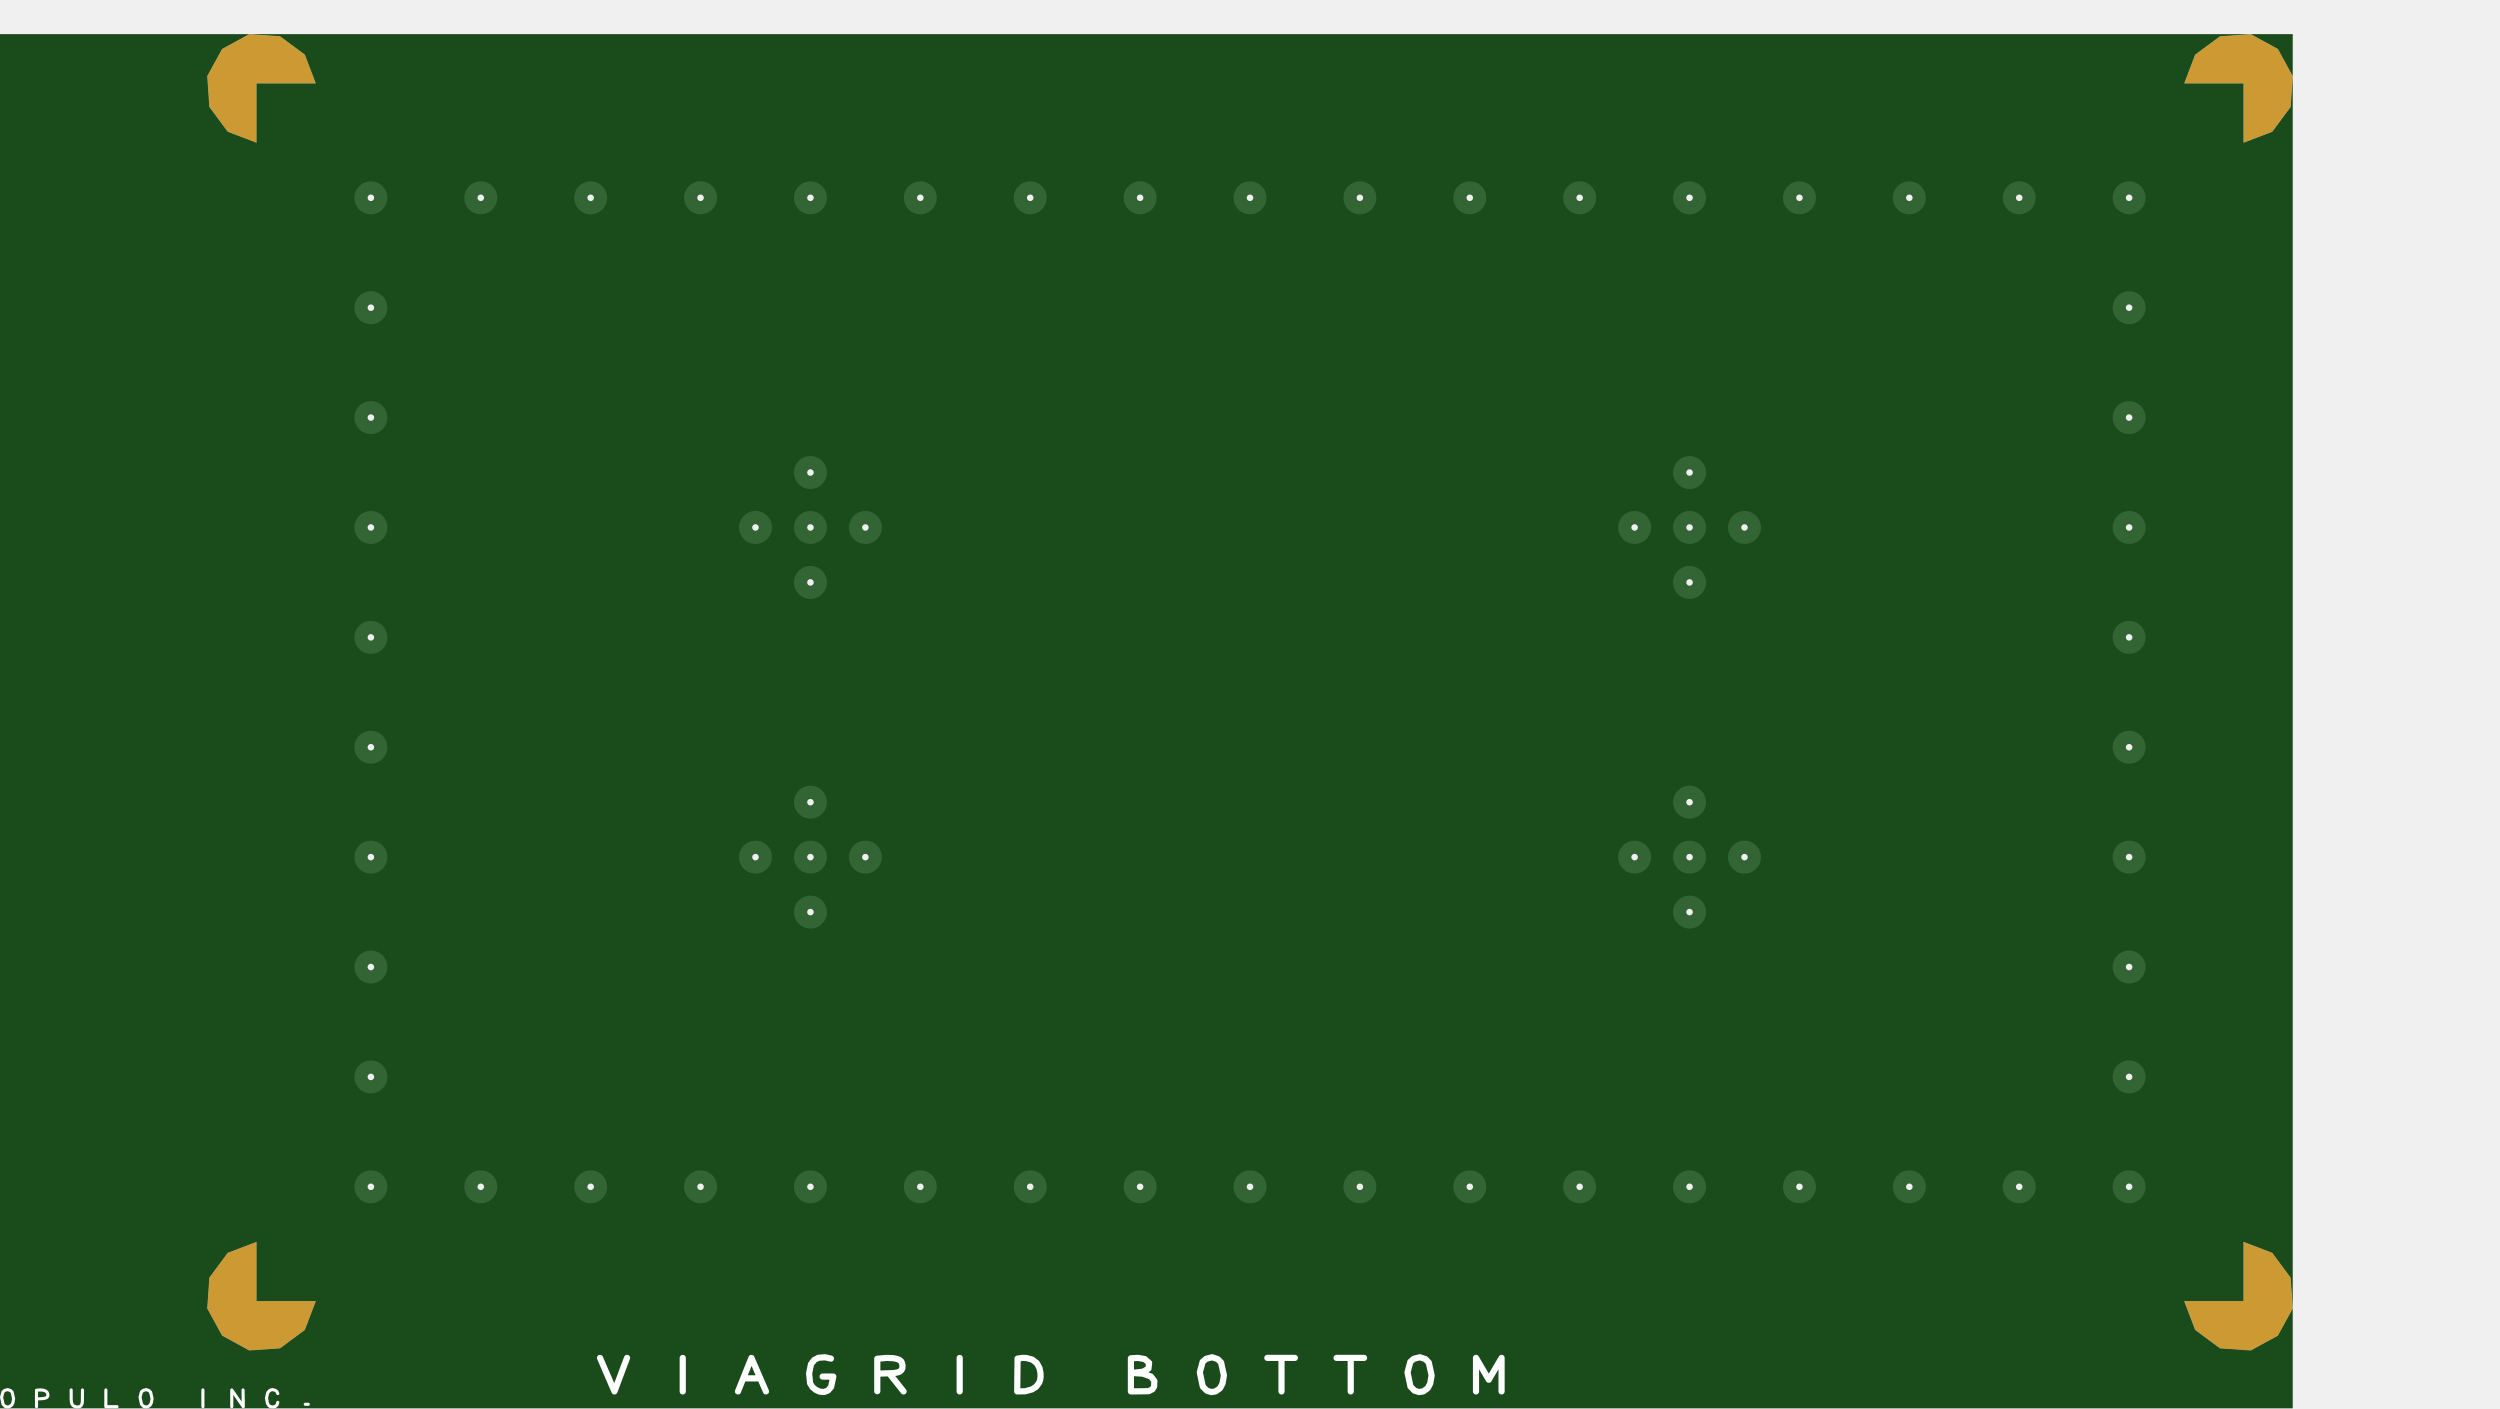
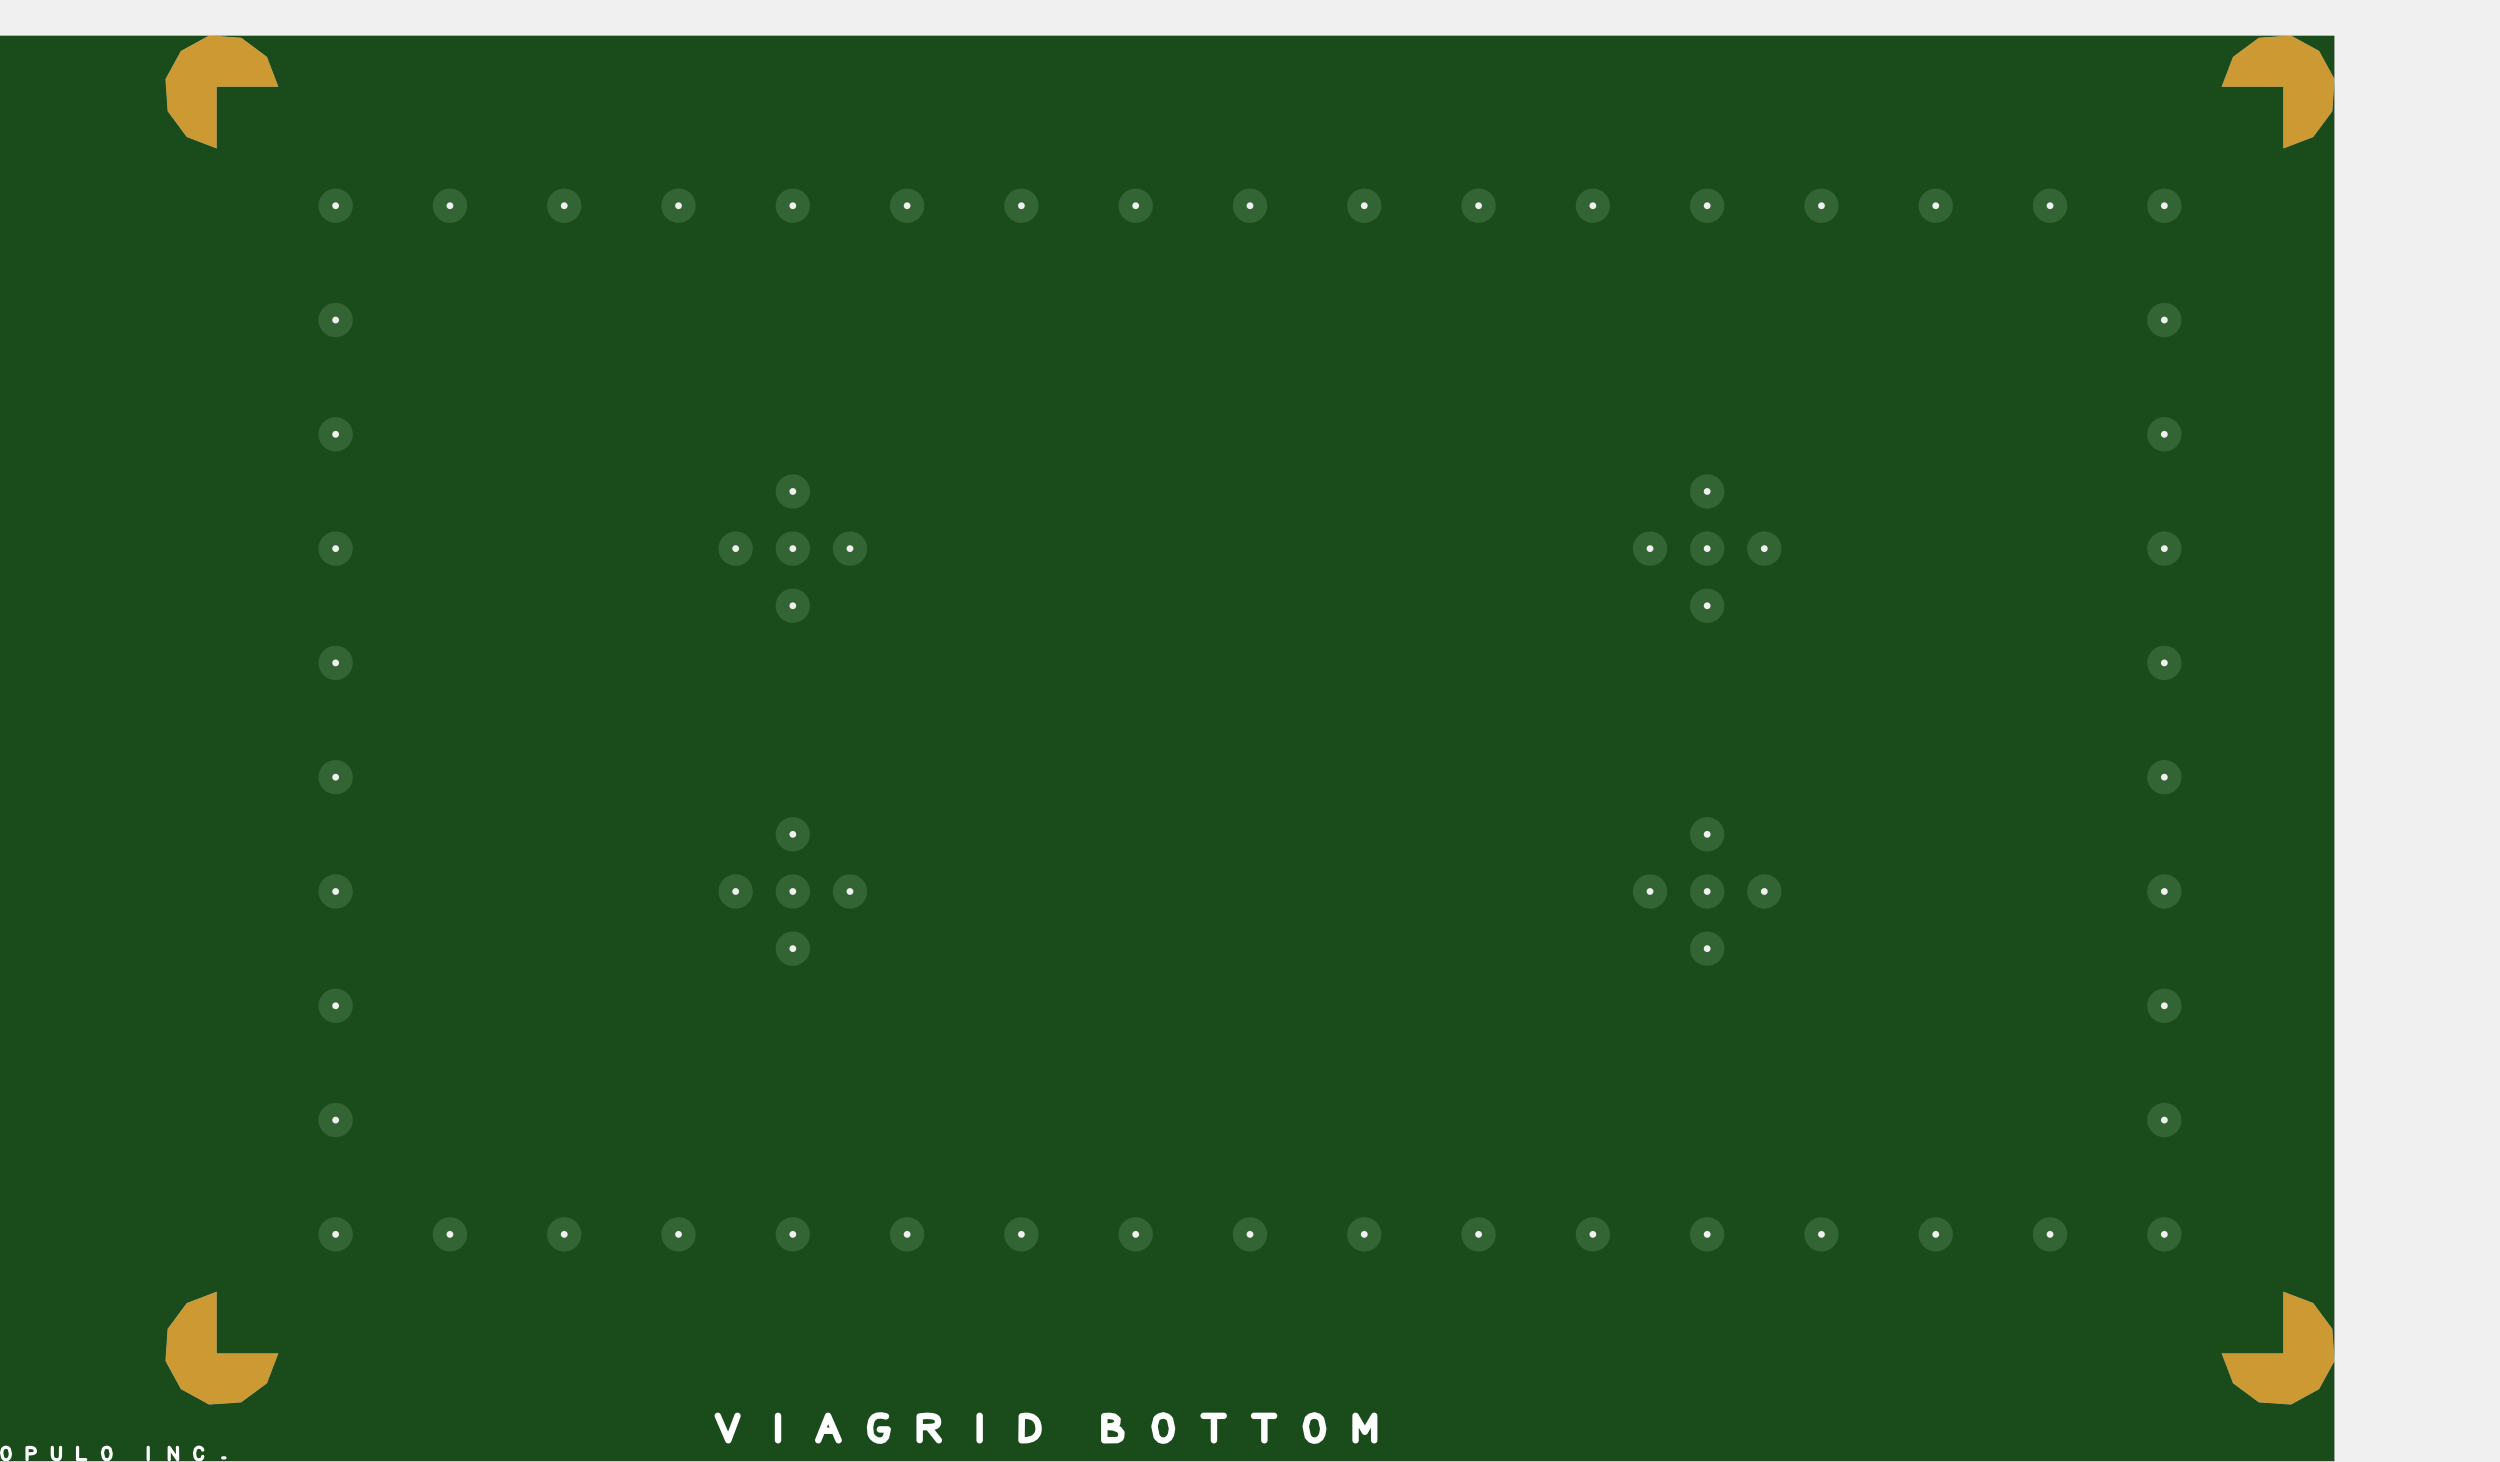
- <svg xmlns="http://www.w3.org/2000/svg" xmlns:xlink="http://www.w3.org/1999/xlink" version="1.1" stroke-linecap="round" stroke-linejoin="round" stroke-width="0" fill-rule="evenodd" clip-rule="evenodd" id="Z_bxb2PFnFPs_bottom" viewBox="-6874.792 -90.219 113749.585 64090.219" width="113.75mm" height="64.09mm">
+ <svg xmlns="http://www.w3.org/2000/svg" xmlns:xlink="http://www.w3.org/1999/xlink" version="1.1" stroke-linecap="round" stroke-linejoin="round" stroke-width="0" fill-rule="evenodd" clip-rule="evenodd" id="Tqj9TzU8t1WA_bottom" viewBox="-4683.449 65.754 109366.897 63934.247" width="109.367mm" height="63.934mm">
  <defs>
-     <style>.Z_bxb2PFnFPs_fr4 {color: #666666;}
- .Z_bxb2PFnFPs_cu {color: #cccccc;}
- .Z_bxb2PFnFPs_cf {color: #cc9933;}
- .Z_bxb2PFnFPs_sm {color: #004200; opacity: 0.749;}
- .Z_bxb2PFnFPs_ss {color: #ffffff;}
- .Z_bxb2PFnFPs_sp {color: #999999;}
- .Z_bxb2PFnFPs_out {color: #000000;}</style>
-     <circle cx="0" cy="0" r="750" id="bzx1utbJ7mVH_pad-10" />
-     <circle cx="0" cy="0" r="150" id="S708NTp1bdPb_pad-10" />
-     <g id="Z_bxb2PFnFPs_bottom_copper">
+     <style>.Tqj9TzU8t1WA_fr4 {color: #666666;}
+ .Tqj9TzU8t1WA_cu {color: #cccccc;}
+ .Tqj9TzU8t1WA_cf {color: #cc9933;}
+ .Tqj9TzU8t1WA_sm {color: #004200; opacity: 0.749;}
+ .Tqj9TzU8t1WA_ss {color: #ffffff;}
+ .Tqj9TzU8t1WA_sp {color: #999999;}
+ .Tqj9TzU8t1WA_out {color: #000000;}</style>
+     <circle cx="0" cy="0" r="750" id="ZumSgtnOKs-R_pad-10" />
+     <circle cx="0" cy="0" r="150" id="XJJ0CYx9HquJ_pad-10" />
+     <g id="Tqj9TzU8t1WA_bottom_copper">
      <path d="M 92500.001 60200 95200 60200 95199.997 57499.999 96515.645 58001.794 97353.532 59133.459 97449.544 60538.273 96773.416 61773.414 95538.276 62449.542 94133.462 62353.531 93001.796 61515.643 92500.001 60199.998 92500.001 60200" />
      <path d="M 95200 7499.999 95200 4800 92499.999 4800.003 93001.794 3484.355 94133.459 2646.468 95538.273 2550.456 96773.414 3226.584 97449.542 4461.724 97353.531 5866.538 96515.643 6998.204 95199.998 7499.999 95200 7499.999" />
      <path d="M 4800 57500.001 4800 60200 7500 60199.996 6998.204 61515.645 5866.539 62353.532 4461.725 62449.543 3226.585 61773.415 2550.457 60538.275 2646.468 59133.461 3484.355 58001.796 4800 57500 4800 57500.001" />
      <path d="M 7500 4800 4800 4800 4800.004 7500 3484.356 6998.205 2646.469 5866.54 2550.457 4461.725 3226.585 3226.585 4461.725 2550.457 5866.54 2646.469 6998.205 3484.356 7500 4800.001 7500 4800" />
-       <use xlink:href="#bzx1utbJ7mVH_pad-10" x="32500" y="25000" />
-       <use xlink:href="#bzx1utbJ7mVH_pad-10" x="40000" y="10000" />
-       <use xlink:href="#bzx1utbJ7mVH_pad-10" x="80000" y="10000" />
-       <use xlink:href="#bzx1utbJ7mVH_pad-10" x="10000" y="25000" />
-       <use xlink:href="#bzx1utbJ7mVH_pad-10" x="90000" y="50000" />
-       <use xlink:href="#bzx1utbJ7mVH_pad-10" x="90000" y="30000" />
-       <use xlink:href="#bzx1utbJ7mVH_pad-10" x="25000" y="55000" />
-       <use xlink:href="#bzx1utbJ7mVH_pad-10" x="10000" y="35000" />
-       <use xlink:href="#bzx1utbJ7mVH_pad-10" x="32500" y="40000" />
-       <use xlink:href="#bzx1utbJ7mVH_pad-10" x="90000" y="10000" />
-       <use xlink:href="#bzx1utbJ7mVH_pad-10" x="30000" y="25000" />
-       <use xlink:href="#bzx1utbJ7mVH_pad-10" x="10000" y="50000" />
-       <use xlink:href="#bzx1utbJ7mVH_pad-10" x="55000" y="55000" />
-       <use xlink:href="#bzx1utbJ7mVH_pad-10" x="20000" y="10000" />
-       <use xlink:href="#bzx1utbJ7mVH_pad-10" x="65000" y="10000" />
-       <use xlink:href="#bzx1utbJ7mVH_pad-10" x="25000" y="10000" />
-       <use xlink:href="#bzx1utbJ7mVH_pad-10" x="30000" y="55000" />
-       <use xlink:href="#bzx1utbJ7mVH_pad-10" x="72500" y="25000" />
-       <use xlink:href="#bzx1utbJ7mVH_pad-10" x="67500" y="40000" />
-       <use xlink:href="#bzx1utbJ7mVH_pad-10" x="10000" y="10000" />
-       <use xlink:href="#bzx1utbJ7mVH_pad-10" x="15000" y="55000" />
-       <use xlink:href="#bzx1utbJ7mVH_pad-10" x="55000" y="10000" />
-       <use xlink:href="#bzx1utbJ7mVH_pad-10" x="10000" y="55000" />
-       <use xlink:href="#bzx1utbJ7mVH_pad-10" x="70000" y="42500" />
-       <use xlink:href="#bzx1utbJ7mVH_pad-10" x="75000" y="55000" />
-       <use xlink:href="#bzx1utbJ7mVH_pad-10" x="60000" y="10000" />
-       <use xlink:href="#bzx1utbJ7mVH_pad-10" x="90000" y="15000" />
-       <use xlink:href="#bzx1utbJ7mVH_pad-10" x="30000" y="27500" />
-       <use xlink:href="#bzx1utbJ7mVH_pad-10" x="30000" y="22500" />
-       <use xlink:href="#bzx1utbJ7mVH_pad-10" x="45000" y="55000" />
-       <use xlink:href="#bzx1utbJ7mVH_pad-10" x="67500" y="25000" />
-       <use xlink:href="#bzx1utbJ7mVH_pad-10" x="40000" y="55000" />
-       <use xlink:href="#bzx1utbJ7mVH_pad-10" x="72500" y="40000" />
-       <use xlink:href="#bzx1utbJ7mVH_pad-10" x="65000" y="55000" />
-       <use xlink:href="#bzx1utbJ7mVH_pad-10" x="45000" y="10000" />
-       <use xlink:href="#bzx1utbJ7mVH_pad-10" x="10000" y="45000" />
-       <use xlink:href="#bzx1utbJ7mVH_pad-10" x="50000" y="10000" />
-       <use xlink:href="#bzx1utbJ7mVH_pad-10" x="70000" y="55000" />
-       <use xlink:href="#bzx1utbJ7mVH_pad-10" x="90000" y="40000" />
-       <use xlink:href="#bzx1utbJ7mVH_pad-10" x="85000" y="55000" />
-       <use xlink:href="#bzx1utbJ7mVH_pad-10" x="35000" y="55000" />
-       <use xlink:href="#bzx1utbJ7mVH_pad-10" x="30000" y="42500" />
-       <use xlink:href="#bzx1utbJ7mVH_pad-10" x="90000" y="35000" />
-       <use xlink:href="#bzx1utbJ7mVH_pad-10" x="80000" y="55000" />
-       <use xlink:href="#bzx1utbJ7mVH_pad-10" x="90000" y="20000" />
-       <use xlink:href="#bzx1utbJ7mVH_pad-10" x="60000" y="55000" />
-       <use xlink:href="#bzx1utbJ7mVH_pad-10" x="10000" y="30000" />
-       <use xlink:href="#bzx1utbJ7mVH_pad-10" x="75000" y="10000" />
-       <use xlink:href="#bzx1utbJ7mVH_pad-10" x="30000" y="37500" />
-       <use xlink:href="#bzx1utbJ7mVH_pad-10" x="90000" y="25000" />
-       <use xlink:href="#bzx1utbJ7mVH_pad-10" x="15000" y="10000" />
-       <use xlink:href="#bzx1utbJ7mVH_pad-10" x="90000" y="45000" />
-       <use xlink:href="#bzx1utbJ7mVH_pad-10" x="70000" y="25000" />
-       <use xlink:href="#bzx1utbJ7mVH_pad-10" x="10000" y="20000" />
-       <use xlink:href="#bzx1utbJ7mVH_pad-10" x="85000" y="10000" />
-       <use xlink:href="#bzx1utbJ7mVH_pad-10" x="70000" y="22500" />
-       <use xlink:href="#bzx1utbJ7mVH_pad-10" x="70000" y="37500" />
-       <use xlink:href="#bzx1utbJ7mVH_pad-10" x="70000" y="40000" />
-       <use xlink:href="#bzx1utbJ7mVH_pad-10" x="10000" y="15000" />
-       <use xlink:href="#bzx1utbJ7mVH_pad-10" x="90000" y="55000" />
-       <use xlink:href="#bzx1utbJ7mVH_pad-10" x="50000" y="55000" />
-       <use xlink:href="#bzx1utbJ7mVH_pad-10" x="30000" y="40000" />
-       <use xlink:href="#bzx1utbJ7mVH_pad-10" x="20000" y="55000" />
-       <use xlink:href="#bzx1utbJ7mVH_pad-10" x="10000" y="40000" />
-       <use xlink:href="#bzx1utbJ7mVH_pad-10" x="35000" y="10000" />
-       <use xlink:href="#bzx1utbJ7mVH_pad-10" x="30000" y="10000" />
-       <use xlink:href="#bzx1utbJ7mVH_pad-10" x="70000" y="10000" />
-       <use xlink:href="#bzx1utbJ7mVH_pad-10" x="70000" y="27500" />
-       <use xlink:href="#bzx1utbJ7mVH_pad-10" x="27500" y="25000" />
-       <use xlink:href="#bzx1utbJ7mVH_pad-10" x="27500" y="40000" />
+       <use xlink:href="#ZumSgtnOKs-R_pad-10" x="32500" y="25000" />
+       <use xlink:href="#ZumSgtnOKs-R_pad-10" x="40000" y="10000" />
+       <use xlink:href="#ZumSgtnOKs-R_pad-10" x="80000" y="10000" />
+       <use xlink:href="#ZumSgtnOKs-R_pad-10" x="10000" y="25000" />
+       <use xlink:href="#ZumSgtnOKs-R_pad-10" x="90000" y="50000" />
+       <use xlink:href="#ZumSgtnOKs-R_pad-10" x="90000" y="30000" />
+       <use xlink:href="#ZumSgtnOKs-R_pad-10" x="25000" y="55000" />
+       <use xlink:href="#ZumSgtnOKs-R_pad-10" x="10000" y="35000" />
+       <use xlink:href="#ZumSgtnOKs-R_pad-10" x="32500" y="40000" />
+       <use xlink:href="#ZumSgtnOKs-R_pad-10" x="90000" y="10000" />
+       <use xlink:href="#ZumSgtnOKs-R_pad-10" x="30000" y="25000" />
+       <use xlink:href="#ZumSgtnOKs-R_pad-10" x="10000" y="50000" />
+       <use xlink:href="#ZumSgtnOKs-R_pad-10" x="55000" y="55000" />
+       <use xlink:href="#ZumSgtnOKs-R_pad-10" x="20000" y="10000" />
+       <use xlink:href="#ZumSgtnOKs-R_pad-10" x="65000" y="10000" />
+       <use xlink:href="#ZumSgtnOKs-R_pad-10" x="25000" y="10000" />
+       <use xlink:href="#ZumSgtnOKs-R_pad-10" x="30000" y="55000" />
+       <use xlink:href="#ZumSgtnOKs-R_pad-10" x="72500" y="25000" />
+       <use xlink:href="#ZumSgtnOKs-R_pad-10" x="67500" y="40000" />
+       <use xlink:href="#ZumSgtnOKs-R_pad-10" x="10000" y="10000" />
+       <use xlink:href="#ZumSgtnOKs-R_pad-10" x="15000" y="55000" />
+       <use xlink:href="#ZumSgtnOKs-R_pad-10" x="55000" y="10000" />
+       <use xlink:href="#ZumSgtnOKs-R_pad-10" x="10000" y="55000" />
+       <use xlink:href="#ZumSgtnOKs-R_pad-10" x="70000" y="42500" />
+       <use xlink:href="#ZumSgtnOKs-R_pad-10" x="75000" y="55000" />
+       <use xlink:href="#ZumSgtnOKs-R_pad-10" x="60000" y="10000" />
+       <use xlink:href="#ZumSgtnOKs-R_pad-10" x="90000" y="15000" />
+       <use xlink:href="#ZumSgtnOKs-R_pad-10" x="30000" y="27500" />
+       <use xlink:href="#ZumSgtnOKs-R_pad-10" x="30000" y="22500" />
+       <use xlink:href="#ZumSgtnOKs-R_pad-10" x="45000" y="55000" />
+       <use xlink:href="#ZumSgtnOKs-R_pad-10" x="67500" y="25000" />
+       <use xlink:href="#ZumSgtnOKs-R_pad-10" x="40000" y="55000" />
+       <use xlink:href="#ZumSgtnOKs-R_pad-10" x="72500" y="40000" />
+       <use xlink:href="#ZumSgtnOKs-R_pad-10" x="65000" y="55000" />
+       <use xlink:href="#ZumSgtnOKs-R_pad-10" x="45000" y="10000" />
+       <use xlink:href="#ZumSgtnOKs-R_pad-10" x="10000" y="45000" />
+       <use xlink:href="#ZumSgtnOKs-R_pad-10" x="50000" y="10000" />
+       <use xlink:href="#ZumSgtnOKs-R_pad-10" x="70000" y="55000" />
+       <use xlink:href="#ZumSgtnOKs-R_pad-10" x="90000" y="40000" />
+       <use xlink:href="#ZumSgtnOKs-R_pad-10" x="85000" y="55000" />
+       <use xlink:href="#ZumSgtnOKs-R_pad-10" x="35000" y="55000" />
+       <use xlink:href="#ZumSgtnOKs-R_pad-10" x="30000" y="42500" />
+       <use xlink:href="#ZumSgtnOKs-R_pad-10" x="90000" y="35000" />
+       <use xlink:href="#ZumSgtnOKs-R_pad-10" x="80000" y="55000" />
+       <use xlink:href="#ZumSgtnOKs-R_pad-10" x="90000" y="20000" />
+       <use xlink:href="#ZumSgtnOKs-R_pad-10" x="60000" y="55000" />
+       <use xlink:href="#ZumSgtnOKs-R_pad-10" x="10000" y="30000" />
+       <use xlink:href="#ZumSgtnOKs-R_pad-10" x="75000" y="10000" />
+       <use xlink:href="#ZumSgtnOKs-R_pad-10" x="30000" y="37500" />
+       <use xlink:href="#ZumSgtnOKs-R_pad-10" x="90000" y="25000" />
+       <use xlink:href="#ZumSgtnOKs-R_pad-10" x="15000" y="10000" />
+       <use xlink:href="#ZumSgtnOKs-R_pad-10" x="90000" y="45000" />
+       <use xlink:href="#ZumSgtnOKs-R_pad-10" x="70000" y="25000" />
+       <use xlink:href="#ZumSgtnOKs-R_pad-10" x="10000" y="20000" />
+       <use xlink:href="#ZumSgtnOKs-R_pad-10" x="85000" y="10000" />
+       <use xlink:href="#ZumSgtnOKs-R_pad-10" x="70000" y="22500" />
+       <use xlink:href="#ZumSgtnOKs-R_pad-10" x="70000" y="37500" />
+       <use xlink:href="#ZumSgtnOKs-R_pad-10" x="70000" y="40000" />
+       <use xlink:href="#ZumSgtnOKs-R_pad-10" x="10000" y="15000" />
+       <use xlink:href="#ZumSgtnOKs-R_pad-10" x="90000" y="55000" />
+       <use xlink:href="#ZumSgtnOKs-R_pad-10" x="50000" y="55000" />
+       <use xlink:href="#ZumSgtnOKs-R_pad-10" x="30000" y="40000" />
+       <use xlink:href="#ZumSgtnOKs-R_pad-10" x="20000" y="55000" />
+       <use xlink:href="#ZumSgtnOKs-R_pad-10" x="10000" y="40000" />
+       <use xlink:href="#ZumSgtnOKs-R_pad-10" x="35000" y="10000" />
+       <use xlink:href="#ZumSgtnOKs-R_pad-10" x="30000" y="10000" />
+       <use xlink:href="#ZumSgtnOKs-R_pad-10" x="70000" y="10000" />
+       <use xlink:href="#ZumSgtnOKs-R_pad-10" x="70000" y="27500" />
+       <use xlink:href="#ZumSgtnOKs-R_pad-10" x="27500" y="25000" />
+       <use xlink:href="#ZumSgtnOKs-R_pad-10" x="27500" y="40000" />
    </g>
-     <g id="Z_bxb2PFnFPs_bottom_silkscreen">
-       <path d="M 106545.545 -18.866 106645.516 12.237 106736.9 106.868 106804.48 428.062 106740.109 668.463 106661.131 736.934 106524.386 772.46 106395.643 729.815 106320.264 651.872 106255.712 359.044 106287.838 174.173 106345.09 67.329 106446.781 -5.448 106545.545 -18.866 M 105214.373 -5.091 105214.373 743.236 105060.83 757.63 104923.474 748.633 104834.159 724.422 104794.225 704.853 104730.533 647.455 104702.23 585.806 104695.817 495.68 104721.199 439.019 104760.811 407.702 104823.976 382.589 104915.328 364.581 105039.484 354.573 105201.086 353.46 M 103637.725 757.63 103636.535 332.516 103628.332 216.871 103607.348 131.21 103567.116 66.055 103514.483 22.974 103435.853 -8.14 103336.638 -19.906 103267.003 -8.126 103209.89 22.903 103175.711 59.258 103161.037 83.155 103138.589 144.084 103128.109 224.796 103122.465 756.481 M 102058.88 757.63 102058.88 -5.091 101551.31 -5.091 M 100245.545 -18.866 100345.516 12.237 100436.9 106.868 100504.48 428.062 100440.109 668.463 100361.131 736.934 100224.386 772.46 100095.643 729.815 100020.264 651.872 99955.712 359.044 99987.838 174.173 100045.089 67.329 100146.78 -5.448 100245.545 -18.866 M 97642.596 757.63 97642.596 -5.091 M 96329.895 -5.091 96329.895 757.63 95805.296 -5.091 95815.59 757.63 M 94236.064 590.172 94270.522 674.155 94333.732 733.616 94453.441 772.46 94541.901 760.598 94619.856 720.784 94695.977 628.889 94749.127 387.675 94707.418 145.192 94645.196 47.544 94580.507 1.849 94454.483 -18.866 94344.654 7.611 94263.332 84.876 94236.064 193.927 M 92848.382 105.042 92986.809 105.042" fill="none" stroke-width="140.625" />
-       <path d="M 79574.878 2215.259 78917.313 689.818 78345.505 2215.259 M 75810.192 2215.259 75810.192 689.818 M 73296.849 689.818 72684.597 2215.259 72023.531 689.818 M 72988.068 1284.828 72362.017 1284.828 M 69066.924 2183.878 69344.603 2244.921 69638.007 2220.542 69826.202 2123.007 69974.749 1929.239 70060.607 1510.91 70014.808 1057.553 69915.554 894.057 69762.369 762.348 69577.732 679.42 69384.095 662.268 69203.913 727.894 69059.661 893.287 68959.774 1365.625 69445.911 1366.705 M 66958.948 700.748 66958.948 2175.749 66526.464 2215.259 66222.915 2202.049 66039.798 2161.459 65962.801 2128.368 65899.43 2085.297 65852.614 2031.162 65811.333 1884.363 65815.208 1754.178 65857.458 1659.912 65933.29 1595.335 66037.904 1554.202 66238.311 1522.837 66930.281 1498.339 M 66355.628 1436.061 65761.435 689.818 M 63210.192 2215.259 63210.192 689.818 M 60592.479 689.818 60575.865 2183.574 60352.262 2215.259 60180.967 2211.576 59902.728 2136.324 59696.963 1973.816 59579.317 1755.001 59532.42 1528.118 59527.902 1357.296 59549.354 1210.893 59593.236 1087.057 59734.117 899.686 59922.199 780.402 60230.793 696.811 60592.479 689.818 M 55418.579 689.818 55418.579 2197.356 55091.449 2215.259 54791.907 2162.614 54590.097 1985.93 54621.496 1727.608 54858.957 1589.377 55371.862 1530.055 54873.152 1498.774 54507.527 1368.224 54351.804 1167.519 54364.6 907.955 54434.694 793.288 54609.513 700.105 55418.579 689.818 M 51766.091 662.268 51966.033 724.474 52148.8 913.735 52283.96 1556.124 52155.217 2036.926 51997.263 2173.868 51723.773 2244.921 51466.285 2159.63 51315.528 2003.743 51186.423 1418.088 51250.677 1048.346 51365.179 834.659 51568.561 689.104 51766.091 662.268 M 49210.865 2215.259 47959.518 2215.259 M 48566.611 2215.259 48566.611 689.818 M 46060.865 2215.259 44809.518 2215.259 M 45416.611 2215.259 45416.611 689.818 M 42316.091 662.268 42516.032 724.474 42698.8 913.735 42833.96 1556.124 42705.217 2036.926 42547.262 2173.868 42273.773 2244.921 42016.285 2159.63 41865.528 2003.743 41736.423 1418.088 41800.676 1048.346 41915.179 834.659 42118.561 689.104 42316.091 662.268 M 39716.918 689.818 39716.918 2215.259 39135.189 1221.893 38553.465 2215.259 38553.465 689.818" fill="none" stroke-width="281.25" />
+     <g id="Tqj9TzU8t1WA_bottom_silkscreen">
+       <path d="M 104431.882 136.794 104501.861 158.566 104565.83 224.807 104613.136 449.643 104568.076 617.924 104512.792 665.854 104417.07 690.722 104326.95 660.87 104274.185 606.31 104228.998 401.331 104251.487 271.921 104291.563 197.131 104362.746 146.186 104431.882 136.794 M 103500.061 146.436 103500.061 670.265 103392.581 680.341 103296.432 674.043 103233.912 657.095 103205.958 643.397 103161.373 603.218 103141.561 560.064 103137.072 496.976 103154.839 457.314 103182.567 435.391 103226.783 417.813 103290.73 405.207 103377.639 398.201 103490.76 397.422 M 102396.408 680.341 102395.574 382.761 102389.832 301.81 102375.144 241.847 102346.981 196.238 102310.138 166.082 102255.097 144.302 102185.647 136.066 102136.902 144.311 102096.923 166.032 102072.998 191.48 102062.726 208.208 102047.012 250.859 102039.676 307.357 102035.726 679.537 M 101291.216 680.341 101291.216 146.436 100935.917 146.436 M 100021.882 136.794 100091.861 158.566 100155.83 224.807 100203.136 449.643 100158.076 617.924 100102.792 665.854 100007.07 690.722 99916.95 660.87 99864.185 606.31 99818.998 401.331 99841.487 271.921 99881.563 197.131 99952.746 146.186 100021.882 136.794 M 98199.817 680.341 98199.817 146.436 M 97280.927 146.436 97280.927 680.341 96913.707 146.436 96920.913 680.341 M 95815.245 563.12 95839.365 621.908 95883.613 663.531 95967.409 690.722 96029.331 682.419 96083.899 654.548 96137.184 590.222 96174.389 421.373 96145.193 251.634 96101.637 183.281 96056.355 151.294 95968.138 136.794 95891.258 155.328 95834.332 209.413 95815.245 285.749 M 94843.868 223.529 94940.766 223.529" fill="none" stroke-width="140.625" />
+       <path d="M 73282.415 2060.681 72822.119 992.872 72421.854 2060.681 M 70647.134 2060.681 70647.134 992.872 M 68887.794 992.872 68459.218 2060.681 67996.472 992.872 M 68671.648 1409.379 68233.412 1409.379 M 65926.846 2038.715 66121.222 2081.445 66326.605 2064.379 66458.341 1996.105 66562.324 1860.467 66622.425 1567.637 66590.366 1250.287 66520.888 1135.84 66413.658 1043.644 66284.412 985.594 66148.866 973.588 66022.739 1019.526 65921.762 1135.301 65851.842 1465.938 66192.138 1466.694 M 64451.264 1000.524 64451.264 2033.024 64148.525 2060.681 63936.04 2051.434 63807.859 2023.021 63753.961 1999.858 63709.601 1969.708 63676.83 1931.813 63647.933 1829.054 63650.645 1737.924 63680.221 1671.938 63733.303 1626.734 63806.533 1597.942 63946.818 1575.986 64431.197 1558.837 M 64028.94 1515.243 63613.005 992.872 M 61827.134 2060.681 61827.134 992.872 M 59994.735 992.872 59983.105 2038.502 59826.583 2060.681 59706.677 2058.103 59511.909 2005.427 59367.874 1891.671 59285.522 1738.501 59252.694 1579.683 59249.532 1460.107 59264.548 1357.625 59295.265 1270.94 59393.882 1139.78 59525.539 1056.282 59741.555 997.767 59994.735 992.872 M 56373.005 992.872 56373.005 2048.149 56144.014 2060.681 55934.335 2023.829 55793.068 1900.151 55815.047 1719.325 55981.27 1622.564 56340.303 1581.039 55991.206 1559.141 55735.269 1467.757 55626.263 1327.264 55635.22 1145.569 55684.286 1065.302 55806.659 1000.073 56373.005 992.872 M 53816.264 973.588 53956.223 1017.132 54084.16 1149.615 54178.772 1599.287 54088.652 1935.848 53978.084 2031.708 53786.641 2081.445 53606.4 2021.741 53500.87 1912.62 53410.496 1502.662 53455.474 1243.842 53535.625 1094.261 53677.993 992.373 53816.264 973.588 M 52027.605 2060.681 51151.663 2060.681 M 51576.628 2060.681 51576.628 992.872 M 49822.605 2060.681 48946.663 2060.681 M 49371.628 2060.681 49371.628 992.872 M 47201.264 973.588 47341.223 1017.132 47469.16 1149.615 47563.772 1599.287 47473.652 1935.848 47363.084 2031.708 47171.641 2081.445 46991.4 2021.741 46885.87 1912.62 46795.496 1502.662 46840.474 1243.842 46920.625 1094.261 47062.993 992.373 47201.264 973.588 M 45381.842 992.872 45381.842 2060.681 44974.632 1365.325 44567.426 2060.681 44567.426 992.872" fill="none" stroke-width="281.25" />
    </g>
-     <g id="Z_bxb2PFnFPs_bottom_soldermask">
+     <g id="Tqj9TzU8t1WA_bottom_soldermask">
      <path d="M 92500.001 60200 95200 60200 95199.997 57499.999 96515.645 58001.794 97353.532 59133.459 97449.544 60538.273 96773.416 61773.414 95538.276 62449.542 94133.462 62353.531 93001.796 61515.643 92500.001 60199.998 92500.001 60200" />
      <path d="M 95200 7499.999 95200 4800 92499.999 4800.003 93001.794 3484.355 94133.459 2646.468 95538.273 2550.456 96773.414 3226.584 97449.542 4461.724 97353.531 5866.538 96515.643 6998.204 95199.998 7499.999 95200 7499.999" />
      <path d="M 4800 57500.001 4800 60200 7500 60199.996 6998.204 61515.645 5866.539 62353.532 4461.725 62449.543 3226.585 61773.415 2550.457 60538.275 2646.468 59133.461 3484.355 58001.796 4800 57500 4800 57500.001" />
      <path d="M 7500 4800 4800 4800 4800.004 7500 3484.356 6998.205 2646.469 5866.54 2550.457 4461.725 3226.585 3226.585 4461.725 2550.457 5866.54 2646.469 6998.205 3484.356 7500 4800.001 7500 4800" />
    </g>
-     <g id="Z_bxb2PFnFPs_bottom_drill1">
-       <use xlink:href="#S708NTp1bdPb_pad-10" x="32500" y="25000" />
-       <use xlink:href="#S708NTp1bdPb_pad-10" x="40000" y="10000" />
-       <use xlink:href="#S708NTp1bdPb_pad-10" x="80000" y="10000" />
-       <use xlink:href="#S708NTp1bdPb_pad-10" x="10000" y="25000" />
-       <use xlink:href="#S708NTp1bdPb_pad-10" x="90000" y="50000" />
-       <use xlink:href="#S708NTp1bdPb_pad-10" x="90000" y="30000" />
-       <use xlink:href="#S708NTp1bdPb_pad-10" x="25000" y="55000" />
-       <use xlink:href="#S708NTp1bdPb_pad-10" x="10000" y="35000" />
-       <use xlink:href="#S708NTp1bdPb_pad-10" x="32500" y="40000" />
-       <use xlink:href="#S708NTp1bdPb_pad-10" x="90000" y="10000" />
-       <use xlink:href="#S708NTp1bdPb_pad-10" x="30000" y="25000" />
-       <use xlink:href="#S708NTp1bdPb_pad-10" x="10000" y="50000" />
-       <use xlink:href="#S708NTp1bdPb_pad-10" x="55000" y="55000" />
-       <use xlink:href="#S708NTp1bdPb_pad-10" x="20000" y="10000" />
-       <use xlink:href="#S708NTp1bdPb_pad-10" x="65000" y="10000" />
-       <use xlink:href="#S708NTp1bdPb_pad-10" x="25000" y="10000" />
-       <use xlink:href="#S708NTp1bdPb_pad-10" x="30000" y="55000" />
-       <use xlink:href="#S708NTp1bdPb_pad-10" x="72500" y="25000" />
-       <use xlink:href="#S708NTp1bdPb_pad-10" x="67500" y="40000" />
-       <use xlink:href="#S708NTp1bdPb_pad-10" x="10000" y="10000" />
-       <use xlink:href="#S708NTp1bdPb_pad-10" x="15000" y="55000" />
-       <use xlink:href="#S708NTp1bdPb_pad-10" x="55000" y="10000" />
-       <use xlink:href="#S708NTp1bdPb_pad-10" x="10000" y="55000" />
-       <use xlink:href="#S708NTp1bdPb_pad-10" x="70000" y="42500" />
-       <use xlink:href="#S708NTp1bdPb_pad-10" x="75000" y="55000" />
-       <use xlink:href="#S708NTp1bdPb_pad-10" x="60000" y="10000" />
-       <use xlink:href="#S708NTp1bdPb_pad-10" x="90000" y="15000" />
-       <use xlink:href="#S708NTp1bdPb_pad-10" x="30000" y="27500" />
-       <use xlink:href="#S708NTp1bdPb_pad-10" x="30000" y="22500" />
-       <use xlink:href="#S708NTp1bdPb_pad-10" x="45000" y="55000" />
-       <use xlink:href="#S708NTp1bdPb_pad-10" x="67500" y="25000" />
-       <use xlink:href="#S708NTp1bdPb_pad-10" x="40000" y="55000" />
-       <use xlink:href="#S708NTp1bdPb_pad-10" x="72500" y="40000" />
-       <use xlink:href="#S708NTp1bdPb_pad-10" x="65000" y="55000" />
-       <use xlink:href="#S708NTp1bdPb_pad-10" x="45000" y="10000" />
-       <use xlink:href="#S708NTp1bdPb_pad-10" x="10000" y="45000" />
-       <use xlink:href="#S708NTp1bdPb_pad-10" x="50000" y="10000" />
-       <use xlink:href="#S708NTp1bdPb_pad-10" x="70000" y="55000" />
-       <use xlink:href="#S708NTp1bdPb_pad-10" x="90000" y="40000" />
-       <use xlink:href="#S708NTp1bdPb_pad-10" x="85000" y="55000" />
-       <use xlink:href="#S708NTp1bdPb_pad-10" x="35000" y="55000" />
-       <use xlink:href="#S708NTp1bdPb_pad-10" x="30000" y="42500" />
-       <use xlink:href="#S708NTp1bdPb_pad-10" x="90000" y="35000" />
-       <use xlink:href="#S708NTp1bdPb_pad-10" x="80000" y="55000" />
-       <use xlink:href="#S708NTp1bdPb_pad-10" x="90000" y="20000" />
-       <use xlink:href="#S708NTp1bdPb_pad-10" x="60000" y="55000" />
-       <use xlink:href="#S708NTp1bdPb_pad-10" x="10000" y="30000" />
-       <use xlink:href="#S708NTp1bdPb_pad-10" x="75000" y="10000" />
-       <use xlink:href="#S708NTp1bdPb_pad-10" x="30000" y="37500" />
-       <use xlink:href="#S708NTp1bdPb_pad-10" x="90000" y="25000" />
-       <use xlink:href="#S708NTp1bdPb_pad-10" x="15000" y="10000" />
-       <use xlink:href="#S708NTp1bdPb_pad-10" x="90000" y="45000" />
-       <use xlink:href="#S708NTp1bdPb_pad-10" x="70000" y="25000" />
-       <use xlink:href="#S708NTp1bdPb_pad-10" x="10000" y="20000" />
-       <use xlink:href="#S708NTp1bdPb_pad-10" x="85000" y="10000" />
-       <use xlink:href="#S708NTp1bdPb_pad-10" x="70000" y="22500" />
-       <use xlink:href="#S708NTp1bdPb_pad-10" x="70000" y="37500" />
-       <use xlink:href="#S708NTp1bdPb_pad-10" x="70000" y="40000" />
-       <use xlink:href="#S708NTp1bdPb_pad-10" x="10000" y="15000" />
-       <use xlink:href="#S708NTp1bdPb_pad-10" x="90000" y="55000" />
-       <use xlink:href="#S708NTp1bdPb_pad-10" x="50000" y="55000" />
-       <use xlink:href="#S708NTp1bdPb_pad-10" x="30000" y="40000" />
-       <use xlink:href="#S708NTp1bdPb_pad-10" x="20000" y="55000" />
-       <use xlink:href="#S708NTp1bdPb_pad-10" x="10000" y="40000" />
-       <use xlink:href="#S708NTp1bdPb_pad-10" x="35000" y="10000" />
-       <use xlink:href="#S708NTp1bdPb_pad-10" x="30000" y="10000" />
-       <use xlink:href="#S708NTp1bdPb_pad-10" x="70000" y="10000" />
-       <use xlink:href="#S708NTp1bdPb_pad-10" x="70000" y="27500" />
-       <use xlink:href="#S708NTp1bdPb_pad-10" x="27500" y="25000" />
-       <use xlink:href="#S708NTp1bdPb_pad-10" x="27500" y="40000" />
+     <g id="Tqj9TzU8t1WA_bottom_drill1">
+       <use xlink:href="#XJJ0CYx9HquJ_pad-10" x="32500" y="25000" />
+       <use xlink:href="#XJJ0CYx9HquJ_pad-10" x="40000" y="10000" />
+       <use xlink:href="#XJJ0CYx9HquJ_pad-10" x="80000" y="10000" />
+       <use xlink:href="#XJJ0CYx9HquJ_pad-10" x="10000" y="25000" />
+       <use xlink:href="#XJJ0CYx9HquJ_pad-10" x="90000" y="50000" />
+       <use xlink:href="#XJJ0CYx9HquJ_pad-10" x="90000" y="30000" />
+       <use xlink:href="#XJJ0CYx9HquJ_pad-10" x="25000" y="55000" />
+       <use xlink:href="#XJJ0CYx9HquJ_pad-10" x="10000" y="35000" />
+       <use xlink:href="#XJJ0CYx9HquJ_pad-10" x="32500" y="40000" />
+       <use xlink:href="#XJJ0CYx9HquJ_pad-10" x="90000" y="10000" />
+       <use xlink:href="#XJJ0CYx9HquJ_pad-10" x="30000" y="25000" />
+       <use xlink:href="#XJJ0CYx9HquJ_pad-10" x="10000" y="50000" />
+       <use xlink:href="#XJJ0CYx9HquJ_pad-10" x="55000" y="55000" />
+       <use xlink:href="#XJJ0CYx9HquJ_pad-10" x="20000" y="10000" />
+       <use xlink:href="#XJJ0CYx9HquJ_pad-10" x="65000" y="10000" />
+       <use xlink:href="#XJJ0CYx9HquJ_pad-10" x="25000" y="10000" />
+       <use xlink:href="#XJJ0CYx9HquJ_pad-10" x="30000" y="55000" />
+       <use xlink:href="#XJJ0CYx9HquJ_pad-10" x="72500" y="25000" />
+       <use xlink:href="#XJJ0CYx9HquJ_pad-10" x="67500" y="40000" />
+       <use xlink:href="#XJJ0CYx9HquJ_pad-10" x="10000" y="10000" />
+       <use xlink:href="#XJJ0CYx9HquJ_pad-10" x="15000" y="55000" />
+       <use xlink:href="#XJJ0CYx9HquJ_pad-10" x="55000" y="10000" />
+       <use xlink:href="#XJJ0CYx9HquJ_pad-10" x="10000" y="55000" />
+       <use xlink:href="#XJJ0CYx9HquJ_pad-10" x="70000" y="42500" />
+       <use xlink:href="#XJJ0CYx9HquJ_pad-10" x="75000" y="55000" />
+       <use xlink:href="#XJJ0CYx9HquJ_pad-10" x="60000" y="10000" />
+       <use xlink:href="#XJJ0CYx9HquJ_pad-10" x="90000" y="15000" />
+       <use xlink:href="#XJJ0CYx9HquJ_pad-10" x="30000" y="27500" />
+       <use xlink:href="#XJJ0CYx9HquJ_pad-10" x="30000" y="22500" />
+       <use xlink:href="#XJJ0CYx9HquJ_pad-10" x="45000" y="55000" />
+       <use xlink:href="#XJJ0CYx9HquJ_pad-10" x="67500" y="25000" />
+       <use xlink:href="#XJJ0CYx9HquJ_pad-10" x="40000" y="55000" />
+       <use xlink:href="#XJJ0CYx9HquJ_pad-10" x="72500" y="40000" />
+       <use xlink:href="#XJJ0CYx9HquJ_pad-10" x="65000" y="55000" />
+       <use xlink:href="#XJJ0CYx9HquJ_pad-10" x="45000" y="10000" />
+       <use xlink:href="#XJJ0CYx9HquJ_pad-10" x="10000" y="45000" />
+       <use xlink:href="#XJJ0CYx9HquJ_pad-10" x="50000" y="10000" />
+       <use xlink:href="#XJJ0CYx9HquJ_pad-10" x="70000" y="55000" />
+       <use xlink:href="#XJJ0CYx9HquJ_pad-10" x="90000" y="40000" />
+       <use xlink:href="#XJJ0CYx9HquJ_pad-10" x="85000" y="55000" />
+       <use xlink:href="#XJJ0CYx9HquJ_pad-10" x="35000" y="55000" />
+       <use xlink:href="#XJJ0CYx9HquJ_pad-10" x="30000" y="42500" />
+       <use xlink:href="#XJJ0CYx9HquJ_pad-10" x="90000" y="35000" />
+       <use xlink:href="#XJJ0CYx9HquJ_pad-10" x="80000" y="55000" />
+       <use xlink:href="#XJJ0CYx9HquJ_pad-10" x="90000" y="20000" />
+       <use xlink:href="#XJJ0CYx9HquJ_pad-10" x="60000" y="55000" />
+       <use xlink:href="#XJJ0CYx9HquJ_pad-10" x="10000" y="30000" />
+       <use xlink:href="#XJJ0CYx9HquJ_pad-10" x="75000" y="10000" />
+       <use xlink:href="#XJJ0CYx9HquJ_pad-10" x="30000" y="37500" />
+       <use xlink:href="#XJJ0CYx9HquJ_pad-10" x="90000" y="25000" />
+       <use xlink:href="#XJJ0CYx9HquJ_pad-10" x="15000" y="10000" />
+       <use xlink:href="#XJJ0CYx9HquJ_pad-10" x="90000" y="45000" />
+       <use xlink:href="#XJJ0CYx9HquJ_pad-10" x="70000" y="25000" />
+       <use xlink:href="#XJJ0CYx9HquJ_pad-10" x="10000" y="20000" />
+       <use xlink:href="#XJJ0CYx9HquJ_pad-10" x="85000" y="10000" />
+       <use xlink:href="#XJJ0CYx9HquJ_pad-10" x="70000" y="22500" />
+       <use xlink:href="#XJJ0CYx9HquJ_pad-10" x="70000" y="37500" />
+       <use xlink:href="#XJJ0CYx9HquJ_pad-10" x="70000" y="40000" />
+       <use xlink:href="#XJJ0CYx9HquJ_pad-10" x="10000" y="15000" />
+       <use xlink:href="#XJJ0CYx9HquJ_pad-10" x="90000" y="55000" />
+       <use xlink:href="#XJJ0CYx9HquJ_pad-10" x="50000" y="55000" />
+       <use xlink:href="#XJJ0CYx9HquJ_pad-10" x="30000" y="40000" />
+       <use xlink:href="#XJJ0CYx9HquJ_pad-10" x="20000" y="55000" />
+       <use xlink:href="#XJJ0CYx9HquJ_pad-10" x="10000" y="40000" />
+       <use xlink:href="#XJJ0CYx9HquJ_pad-10" x="35000" y="10000" />
+       <use xlink:href="#XJJ0CYx9HquJ_pad-10" x="30000" y="10000" />
+       <use xlink:href="#XJJ0CYx9HquJ_pad-10" x="70000" y="10000" />
+       <use xlink:href="#XJJ0CYx9HquJ_pad-10" x="70000" y="27500" />
+       <use xlink:href="#XJJ0CYx9HquJ_pad-10" x="27500" y="25000" />
+       <use xlink:href="#XJJ0CYx9HquJ_pad-10" x="27500" y="40000" />
    </g>
-     <mask id="Z_bxb2PFnFPs_bottom_mech-mask">
+     <mask id="Tqj9TzU8t1WA_bottom_mech-mask">
      <g fill="#000" stroke="#000">
-         <rect x="2550.457" y="-90.219" width="104324.336" height="62539.762" fill="#fff" />
-         <use xlink:href="#Z_bxb2PFnFPs_bottom_drill1" />
+         <rect x="2550.457" y="65.754" width="102132.992" height="62383.789" fill="#fff" />
+         <use xlink:href="#Tqj9TzU8t1WA_bottom_drill1" />
      </g>
    </mask>
-     <mask id="Z_bxb2PFnFPs_bottom_cf-mask">
+     <mask id="Tqj9TzU8t1WA_bottom_cf-mask">
      <g fill="#fff" stroke="#fff">
-         <use xlink:href="#Z_bxb2PFnFPs_bottom_soldermask" />
+         <use xlink:href="#Tqj9TzU8t1WA_bottom_soldermask" />
      </g>
    </mask>
-     <mask id="Z_bxb2PFnFPs_bottom_sm-mask">
+     <mask id="Tqj9TzU8t1WA_bottom_sm-mask">
      <g fill="#000" stroke="#000">
-         <rect x="2550.457" y="-90.219" width="104324.336" height="62539.762" fill="#fff" />
-         <use xlink:href="#Z_bxb2PFnFPs_bottom_soldermask" />
+         <rect x="2550.457" y="65.754" width="102132.992" height="62383.789" fill="#fff" />
+         <use xlink:href="#Tqj9TzU8t1WA_bottom_soldermask" />
      </g>
    </mask>
  </defs>
-   <g transform="translate(0,63909.782) scale(1,-1)">
-     <g mask="url(#Z_bxb2PFnFPs_bottom_mech-mask)" transform="translate(100000,0) scale(-1,1)">
-       <rect x="2550.457" y="-90.219" width="104324.336" height="62539.762" fill="currentColor" class="Z_bxb2PFnFPs_fr4" />
-       <use xlink:href="#Z_bxb2PFnFPs_bottom_copper" fill="currentColor" stroke="currentColor" class="Z_bxb2PFnFPs_cu" />
-       <use xlink:href="#Z_bxb2PFnFPs_bottom_copper" fill="currentColor" stroke="currentColor" class="Z_bxb2PFnFPs_cf" mask="url(#Z_bxb2PFnFPs_bottom_cf-mask)" />
-       <g mask="url(#Z_bxb2PFnFPs_bottom_sm-mask)">
-         <rect x="2550.457" y="-90.219" width="104324.336" height="62539.762" fill="currentColor" class="Z_bxb2PFnFPs_sm" />
-         <use xlink:href="#Z_bxb2PFnFPs_bottom_silkscreen" fill="currentColor" stroke="currentColor" class="Z_bxb2PFnFPs_ss" />
+   <g transform="translate(0,64065.753) scale(1,-1)">
+     <g mask="url(#Tqj9TzU8t1WA_bottom_mech-mask)" transform="translate(100000,0) scale(-1,1)">
+       <rect x="2550.457" y="65.754" width="102132.992" height="62383.789" fill="currentColor" class="Tqj9TzU8t1WA_fr4" />
+       <use xlink:href="#Tqj9TzU8t1WA_bottom_copper" fill="currentColor" stroke="currentColor" class="Tqj9TzU8t1WA_cu" />
+       <use xlink:href="#Tqj9TzU8t1WA_bottom_copper" fill="currentColor" stroke="currentColor" class="Tqj9TzU8t1WA_cf" mask="url(#Tqj9TzU8t1WA_bottom_cf-mask)" />
+       <g mask="url(#Tqj9TzU8t1WA_bottom_sm-mask)">
+         <rect x="2550.457" y="65.754" width="102132.992" height="62383.789" fill="currentColor" class="Tqj9TzU8t1WA_sm" />
+         <use xlink:href="#Tqj9TzU8t1WA_bottom_silkscreen" fill="currentColor" stroke="currentColor" class="Tqj9TzU8t1WA_ss" />
      </g>
    </g>
  </g>
</svg>
